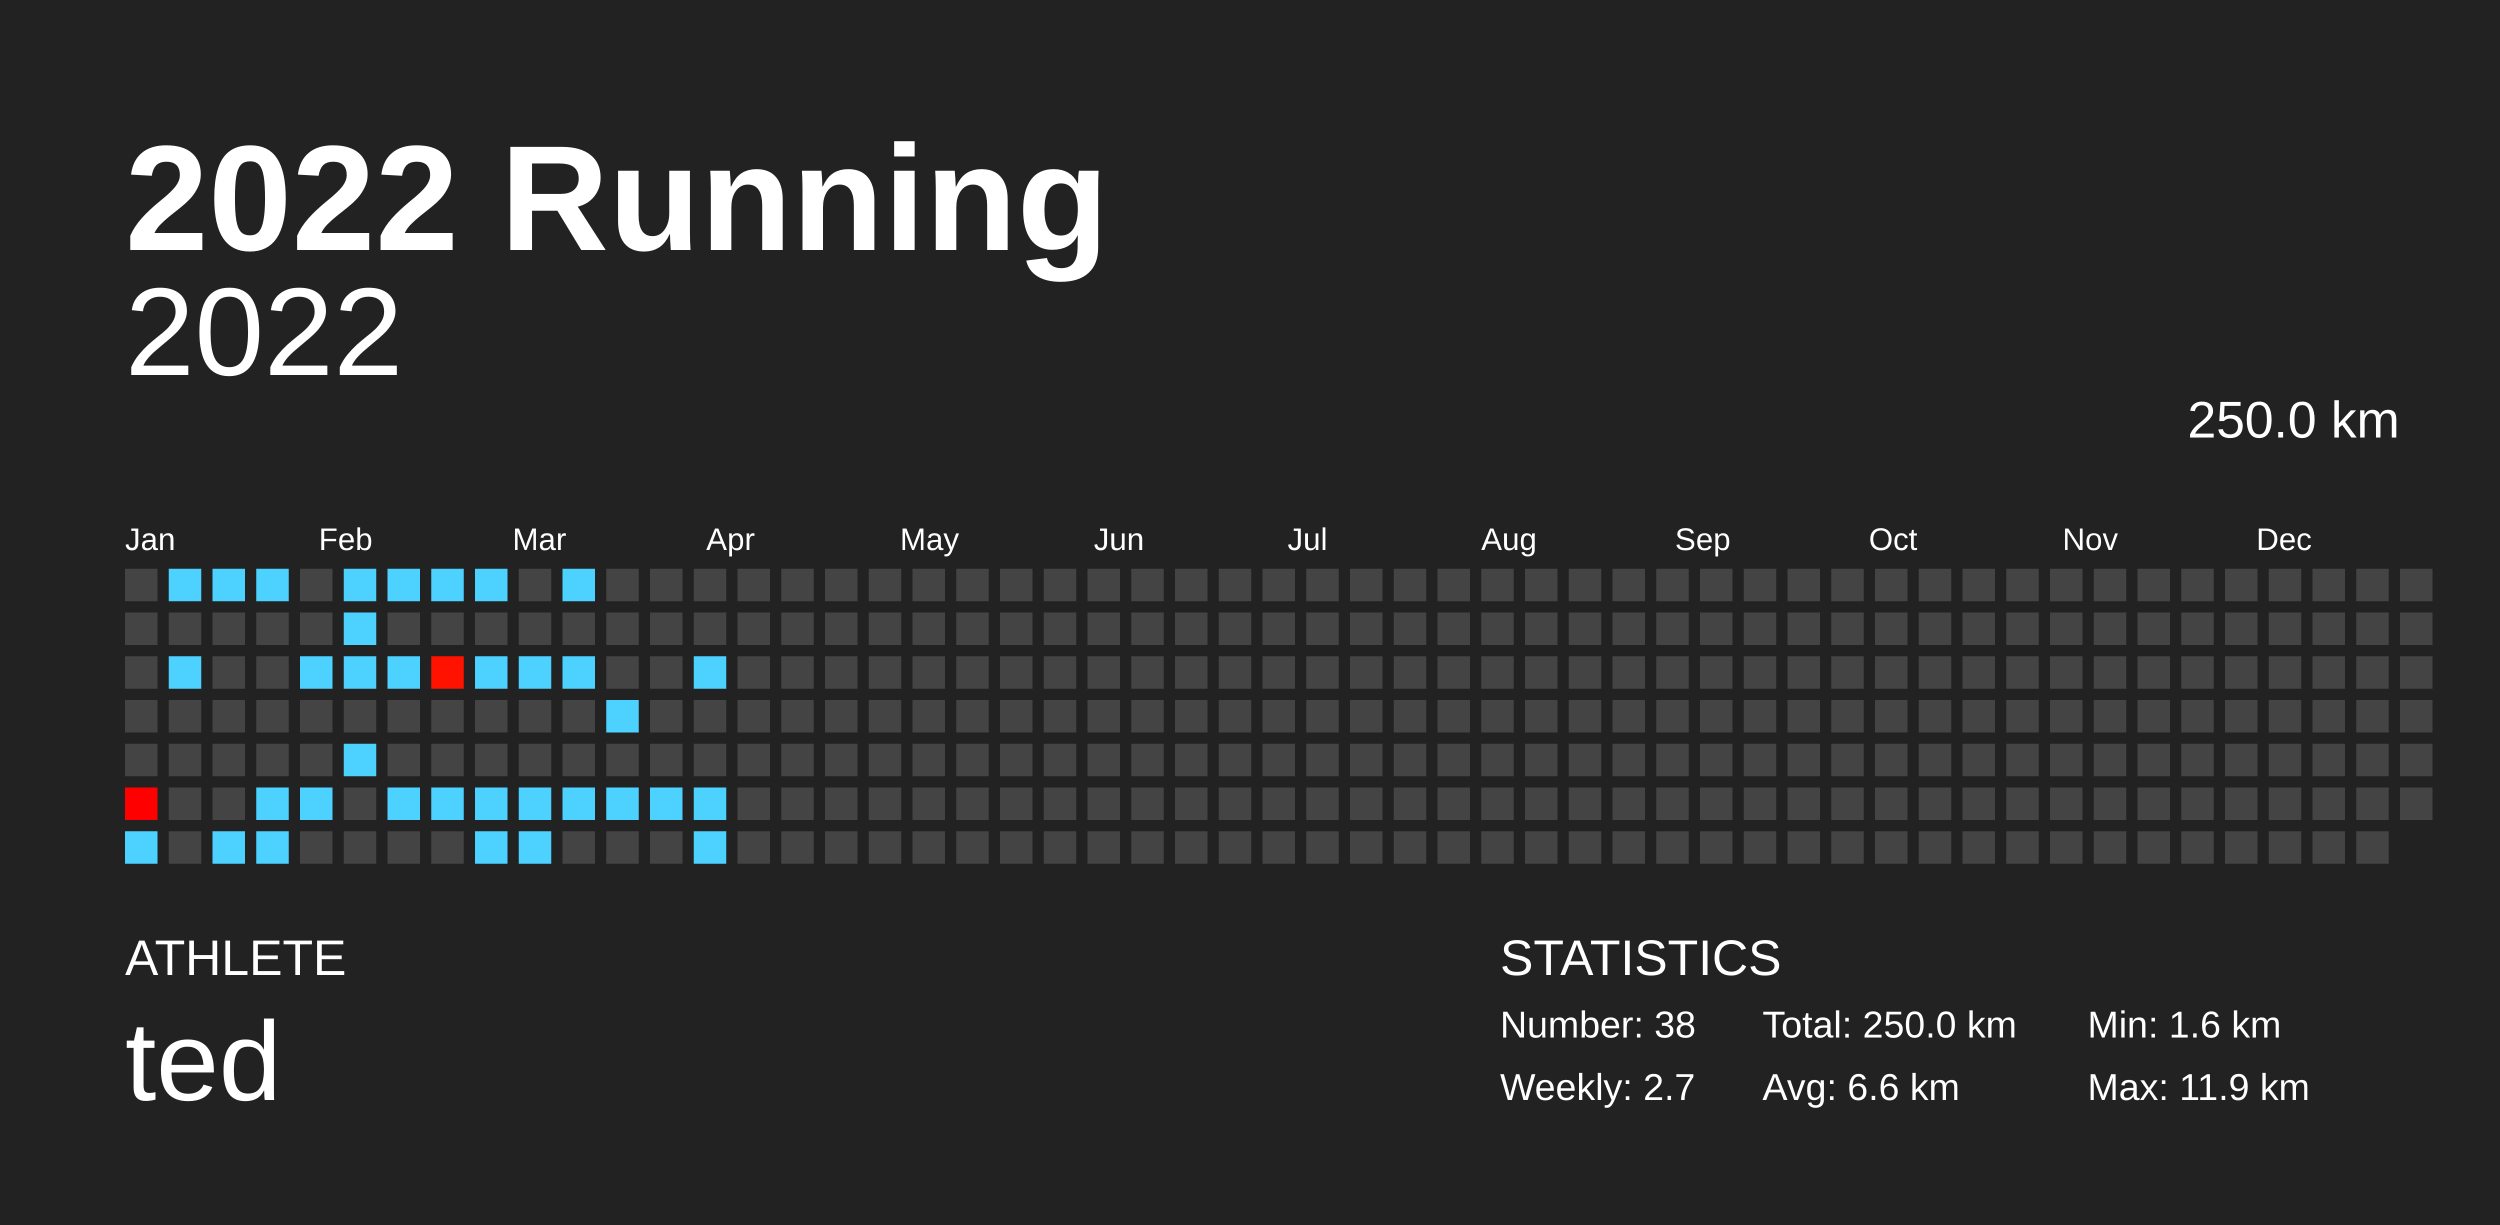
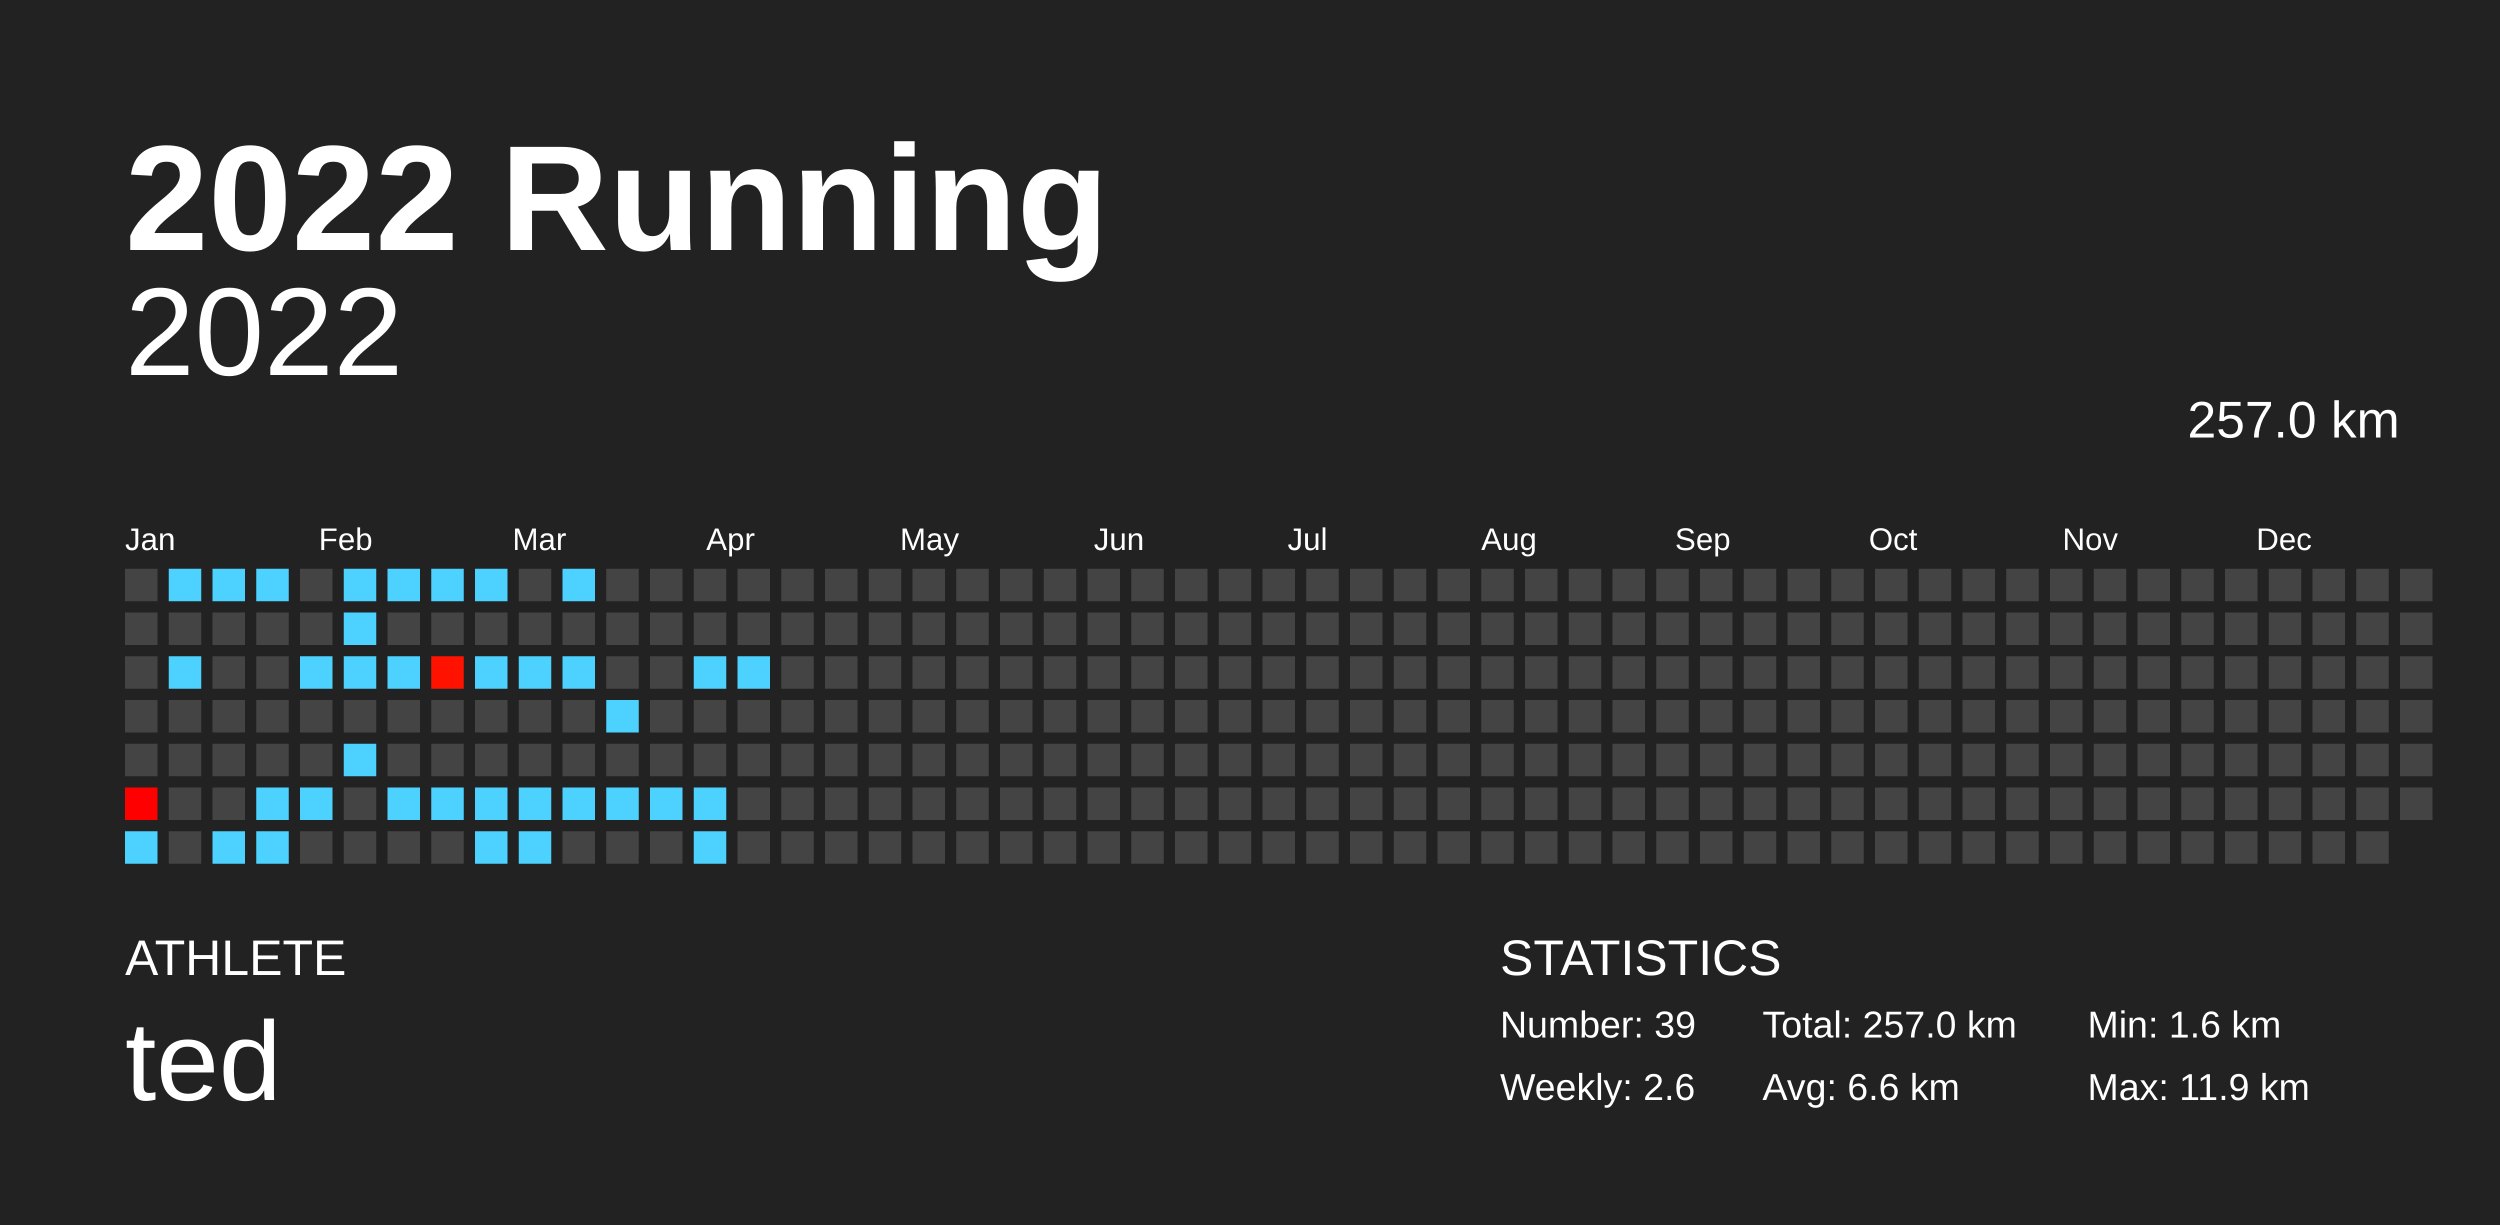
<svg xmlns="http://www.w3.org/2000/svg" baseProfile="full" height="98mm" version="1.1" viewBox="0,0,200,98" width="200mm">
  <defs />
  <rect fill="#222222" height="98" width="200" x="0" y="0" />
  <text fill="#FFFFFF" style="font-size:12px; font-family:Arial; font-weight:bold;" x="10" y="20">2022 Running</text>
  <text fill="#FFFFFF" style="font-size:4px; font-family:Arial" x="10" y="78">ATHLETE</text>
  <text fill="#FFFFFF" style="font-size:9px; font-family:Arial" x="10" y="88">ted</text>
  <text fill="#FFFFFF" style="font-size:4px; font-family:Arial" x="120" y="78">STATISTICS</text>
-   <text fill="#FFFFFF" style="font-size:3px; font-family:Arial" x="120" y="83">Number: 38</text>
-   <text fill="#FFFFFF" style="font-size:3px; font-family:Arial" x="120" y="88">Weekly: 2.7</text>
-   <text fill="#FFFFFF" style="font-size:3px; font-family:Arial" x="141" y="83">Total: 250.0 km</text>
+   <text fill="#FFFFFF" style="font-size:3px; font-family:Arial" x="120" y="83">Number: 39</text>
+   <text fill="#FFFFFF" style="font-size:3px; font-family:Arial" x="120" y="88">Weekly: 2.6</text>
+   <text fill="#FFFFFF" style="font-size:3px; font-family:Arial" x="141" y="83">Total: 257.0 km</text>
  <text fill="#FFFFFF" style="font-size:3px; font-family:Arial" x="141" y="88">Avg: 6.6 km</text>
  <text fill="#FFFFFF" style="font-size:3px; font-family:Arial" x="167" y="83">Min: 1.6 km</text>
  <text fill="#FFFFFF" style="font-size:3px; font-family:Arial" x="167" y="88">Max: 11.9 km</text>
  <text alignment-baseline="hanging" fill="#FFFFFF" style="font-size:10.0px; font-family:Arial;" x="10" y="30">2022</text>
-   <text alignment-baseline="hanging" fill="#FFFFFF" style="font-size:4.125px; font-family:Arial;" x="175" y="35">250.0 km</text>
+   <text alignment-baseline="hanging" fill="#FFFFFF" style="font-size:4.125px; font-family:Arial;" x="175" y="35">257.0 km</text>
  <text fill="#FFFFFF" style="font-size:2.5px; font-family:Arial" x="10.0" y="44">Jan</text>
  <text fill="#FFFFFF" style="font-size:2.5px; font-family:Arial" x="25.5" y="44">Feb</text>
  <text fill="#FFFFFF" style="font-size:2.5px; font-family:Arial" x="41.0" y="44">Mar</text>
  <text fill="#FFFFFF" style="font-size:2.5px; font-family:Arial" x="56.5" y="44">Apr</text>
  <text fill="#FFFFFF" style="font-size:2.5px; font-family:Arial" x="72.0" y="44">May</text>
  <text fill="#FFFFFF" style="font-size:2.5px; font-family:Arial" x="87.5" y="44">Jun</text>
  <text fill="#FFFFFF" style="font-size:2.5px; font-family:Arial" x="103.0" y="44">Jul</text>
  <text fill="#FFFFFF" style="font-size:2.5px; font-family:Arial" x="118.5" y="44">Aug</text>
  <text fill="#FFFFFF" style="font-size:2.5px; font-family:Arial" x="134.0" y="44">Sep</text>
  <text fill="#FFFFFF" style="font-size:2.5px; font-family:Arial" x="149.5" y="44">Oct</text>
  <text fill="#FFFFFF" style="font-size:2.5px; font-family:Arial" x="165.0" y="44">Nov</text>
  <text fill="#FFFFFF" style="font-size:2.5px; font-family:Arial" x="180.5" y="44">Dec</text>
  <rect fill="#444444" height="2.6" width="2.6" x="10.0" y="45.5" />
  <rect fill="#444444" height="2.6" width="2.6" x="10.0" y="49.0" />
  <rect fill="#444444" height="2.6" width="2.6" x="10.0" y="52.5" />
  <rect fill="#444444" height="2.6" width="2.6" x="10.0" y="56.0" />
  <rect fill="#444444" height="2.6" width="2.6" x="10.0" y="59.5" />
  <rect fill="#ff0000" height="2.6" width="2.6" x="10.0" y="63.0" />
  <rect fill="#4dd2ff" height="2.6" width="2.6" x="10.0" y="66.5" />
  <rect fill="#4dd2ff" height="2.6" width="2.6" x="13.5" y="45.5" />
  <rect fill="#444444" height="2.6" width="2.6" x="13.5" y="49.0" />
  <rect fill="#4dd2ff" height="2.6" width="2.6" x="13.5" y="52.5" />
  <rect fill="#444444" height="2.6" width="2.6" x="13.5" y="56.0" />
  <rect fill="#444444" height="2.6" width="2.6" x="13.5" y="59.5" />
  <rect fill="#444444" height="2.6" width="2.6" x="13.5" y="63.0" />
  <rect fill="#444444" height="2.6" width="2.6" x="13.5" y="66.5" />
  <rect fill="#4dd2ff" height="2.6" width="2.6" x="17.0" y="45.5" />
  <rect fill="#444444" height="2.6" width="2.6" x="17.0" y="49.0" />
  <rect fill="#444444" height="2.6" width="2.6" x="17.0" y="52.5" />
  <rect fill="#444444" height="2.6" width="2.6" x="17.0" y="56.0" />
  <rect fill="#444444" height="2.6" width="2.6" x="17.0" y="59.5" />
  <rect fill="#444444" height="2.6" width="2.6" x="17.0" y="63.0" />
  <rect fill="#4dd2ff" height="2.6" width="2.6" x="17.0" y="66.5" />
  <rect fill="#4dd2ff" height="2.6" width="2.6" x="20.5" y="45.5" />
  <rect fill="#444444" height="2.6" width="2.6" x="20.5" y="49.0" />
  <rect fill="#444444" height="2.6" width="2.6" x="20.5" y="52.5" />
  <rect fill="#444444" height="2.6" width="2.6" x="20.5" y="56.0" />
  <rect fill="#444444" height="2.6" width="2.6" x="20.5" y="59.5" />
  <rect fill="#4dd2ff" height="2.6" width="2.6" x="20.5" y="63.0" />
  <rect fill="#4dd2ff" height="2.6" width="2.6" x="20.5" y="66.5" />
  <rect fill="#444444" height="2.6" width="2.6" x="24.0" y="45.5" />
  <rect fill="#444444" height="2.6" width="2.6" x="24.0" y="49.0" />
  <rect fill="#4dd2ff" height="2.6" width="2.6" x="24.0" y="52.5" />
  <rect fill="#444444" height="2.6" width="2.6" x="24.0" y="56.0" />
  <rect fill="#444444" height="2.6" width="2.6" x="24.0" y="59.5" />
  <rect fill="#4dd2ff" height="2.6" width="2.6" x="24.0" y="63.0" />
  <rect fill="#444444" height="2.6" width="2.6" x="24.0" y="66.5" />
  <rect fill="#4dd2ff" height="2.6" width="2.6" x="27.5" y="45.5" />
  <rect fill="#4dd2ff" height="2.6" width="2.6" x="27.5" y="49.0" />
  <rect fill="#4dd2ff" height="2.6" width="2.6" x="27.5" y="52.5" />
  <rect fill="#444444" height="2.6" width="2.6" x="27.5" y="56.0" />
  <rect fill="#4dd2ff" height="2.6" width="2.6" x="27.5" y="59.5" />
  <rect fill="#444444" height="2.6" width="2.6" x="27.5" y="63.0" />
  <rect fill="#444444" height="2.6" width="2.6" x="27.5" y="66.5" />
  <rect fill="#4dd2ff" height="2.6" width="2.6" x="31.0" y="45.5" />
  <rect fill="#444444" height="2.6" width="2.6" x="31.0" y="49.0" />
  <rect fill="#4dd2ff" height="2.6" width="2.6" x="31.0" y="52.5" />
  <rect fill="#444444" height="2.6" width="2.6" x="31.0" y="56.0" />
  <rect fill="#444444" height="2.6" width="2.6" x="31.0" y="59.5" />
  <rect fill="#4dd2ff" height="2.6" width="2.6" x="31.0" y="63.0" />
  <rect fill="#444444" height="2.6" width="2.6" x="31.0" y="66.5" />
  <rect fill="#4dd2ff" height="2.6" width="2.6" x="34.5" y="45.5" />
  <rect fill="#444444" height="2.6" width="2.6" x="34.5" y="49.0" />
  <rect fill="#ff1300" height="2.6" width="2.6" x="34.5" y="52.5" />
  <rect fill="#444444" height="2.6" width="2.6" x="34.5" y="56.0" />
  <rect fill="#444444" height="2.6" width="2.6" x="34.5" y="59.5" />
  <rect fill="#4dd2ff" height="2.6" width="2.6" x="34.5" y="63.0" />
  <rect fill="#444444" height="2.6" width="2.6" x="34.5" y="66.5" />
  <rect fill="#4dd2ff" height="2.6" width="2.6" x="38.0" y="45.5" />
  <rect fill="#444444" height="2.6" width="2.6" x="38.0" y="49.0" />
  <rect fill="#4dd2ff" height="2.6" width="2.6" x="38.0" y="52.5" />
  <rect fill="#444444" height="2.6" width="2.6" x="38.0" y="56.0" />
  <rect fill="#444444" height="2.6" width="2.6" x="38.0" y="59.5" />
  <rect fill="#4dd2ff" height="2.6" width="2.6" x="38.0" y="63.0" />
  <rect fill="#4dd2ff" height="2.6" width="2.6" x="38.0" y="66.5" />
  <rect fill="#444444" height="2.6" width="2.6" x="41.5" y="45.5" />
  <rect fill="#444444" height="2.6" width="2.6" x="41.5" y="49.0" />
  <rect fill="#4dd2ff" height="2.6" width="2.6" x="41.5" y="52.5" />
  <rect fill="#444444" height="2.6" width="2.6" x="41.5" y="56.0" />
  <rect fill="#444444" height="2.6" width="2.6" x="41.5" y="59.5" />
  <rect fill="#4dd2ff" height="2.6" width="2.6" x="41.5" y="63.0" />
  <rect fill="#4dd2ff" height="2.6" width="2.6" x="41.5" y="66.5" />
  <rect fill="#4dd2ff" height="2.6" width="2.6" x="45.0" y="45.5" />
  <rect fill="#444444" height="2.6" width="2.6" x="45.0" y="49.0" />
  <rect fill="#4dd2ff" height="2.6" width="2.6" x="45.0" y="52.5" />
  <rect fill="#444444" height="2.6" width="2.6" x="45.0" y="56.0" />
  <rect fill="#444444" height="2.6" width="2.6" x="45.0" y="59.5" />
  <rect fill="#4dd2ff" height="2.6" width="2.6" x="45.0" y="63.0" />
  <rect fill="#444444" height="2.6" width="2.6" x="45.0" y="66.5" />
  <rect fill="#444444" height="2.6" width="2.6" x="48.5" y="45.5" />
  <rect fill="#444444" height="2.6" width="2.6" x="48.5" y="49.0" />
  <rect fill="#444444" height="2.6" width="2.6" x="48.5" y="52.5" />
  <rect fill="#4dd2ff" height="2.6" width="2.6" x="48.5" y="56.0" />
  <rect fill="#444444" height="2.6" width="2.6" x="48.5" y="59.5" />
  <rect fill="#4dd2ff" height="2.6" width="2.6" x="48.5" y="63.0" />
  <rect fill="#444444" height="2.6" width="2.6" x="48.5" y="66.5" />
  <rect fill="#444444" height="2.6" width="2.6" x="52.0" y="45.5" />
  <rect fill="#444444" height="2.6" width="2.6" x="52.0" y="49.0" />
  <rect fill="#444444" height="2.6" width="2.6" x="52.0" y="52.5" />
  <rect fill="#444444" height="2.6" width="2.6" x="52.0" y="56.0" />
  <rect fill="#444444" height="2.6" width="2.6" x="52.0" y="59.5" />
  <rect fill="#4dd2ff" height="2.6" width="2.6" x="52.0" y="63.0" />
  <rect fill="#444444" height="2.6" width="2.6" x="52.0" y="66.5" />
  <rect fill="#444444" height="2.6" width="2.6" x="55.5" y="45.5" />
  <rect fill="#444444" height="2.6" width="2.6" x="55.5" y="49.0" />
  <rect fill="#4dd2ff" height="2.6" width="2.6" x="55.5" y="52.5" />
  <rect fill="#444444" height="2.6" width="2.6" x="55.5" y="56.0" />
  <rect fill="#444444" height="2.6" width="2.6" x="55.5" y="59.5" />
  <rect fill="#4dd2ff" height="2.6" width="2.6" x="55.5" y="63.0" />
  <rect fill="#4dd2ff" height="2.6" width="2.6" x="55.5" y="66.5" />
  <rect fill="#444444" height="2.6" width="2.6" x="59.0" y="45.5" />
  <rect fill="#444444" height="2.6" width="2.6" x="59.0" y="49.0" />
-   <rect fill="#444444" height="2.6" width="2.6" x="59.0" y="52.5" />
+   <rect fill="#4dd2ff" height="2.6" width="2.6" x="59.0" y="52.5" />
  <rect fill="#444444" height="2.6" width="2.6" x="59.0" y="56.0" />
  <rect fill="#444444" height="2.6" width="2.6" x="59.0" y="59.5" />
  <rect fill="#444444" height="2.6" width="2.6" x="59.0" y="63.0" />
  <rect fill="#444444" height="2.6" width="2.6" x="59.0" y="66.5" />
  <rect fill="#444444" height="2.6" width="2.6" x="62.5" y="45.5" />
  <rect fill="#444444" height="2.6" width="2.6" x="62.5" y="49.0" />
  <rect fill="#444444" height="2.6" width="2.6" x="62.5" y="52.5" />
  <rect fill="#444444" height="2.6" width="2.6" x="62.5" y="56.0" />
  <rect fill="#444444" height="2.6" width="2.6" x="62.5" y="59.5" />
  <rect fill="#444444" height="2.6" width="2.6" x="62.5" y="63.0" />
  <rect fill="#444444" height="2.6" width="2.6" x="62.5" y="66.5" />
  <rect fill="#444444" height="2.6" width="2.6" x="66.0" y="45.5" />
  <rect fill="#444444" height="2.6" width="2.6" x="66.0" y="49.0" />
  <rect fill="#444444" height="2.6" width="2.6" x="66.0" y="52.5" />
  <rect fill="#444444" height="2.6" width="2.6" x="66.0" y="56.0" />
  <rect fill="#444444" height="2.6" width="2.6" x="66.0" y="59.5" />
  <rect fill="#444444" height="2.6" width="2.6" x="66.0" y="63.0" />
  <rect fill="#444444" height="2.6" width="2.6" x="66.0" y="66.5" />
  <rect fill="#444444" height="2.6" width="2.6" x="69.5" y="45.5" />
  <rect fill="#444444" height="2.6" width="2.6" x="69.5" y="49.0" />
  <rect fill="#444444" height="2.6" width="2.6" x="69.5" y="52.5" />
  <rect fill="#444444" height="2.6" width="2.6" x="69.5" y="56.0" />
  <rect fill="#444444" height="2.6" width="2.6" x="69.5" y="59.5" />
  <rect fill="#444444" height="2.6" width="2.6" x="69.5" y="63.0" />
  <rect fill="#444444" height="2.6" width="2.6" x="69.5" y="66.5" />
  <rect fill="#444444" height="2.6" width="2.6" x="73.0" y="45.5" />
  <rect fill="#444444" height="2.6" width="2.6" x="73.0" y="49.0" />
  <rect fill="#444444" height="2.6" width="2.6" x="73.0" y="52.5" />
  <rect fill="#444444" height="2.6" width="2.6" x="73.0" y="56.0" />
  <rect fill="#444444" height="2.6" width="2.6" x="73.0" y="59.5" />
  <rect fill="#444444" height="2.6" width="2.6" x="73.0" y="63.0" />
  <rect fill="#444444" height="2.6" width="2.6" x="73.0" y="66.5" />
  <rect fill="#444444" height="2.6" width="2.6" x="76.5" y="45.5" />
  <rect fill="#444444" height="2.6" width="2.6" x="76.5" y="49.0" />
  <rect fill="#444444" height="2.6" width="2.6" x="76.5" y="52.5" />
  <rect fill="#444444" height="2.6" width="2.6" x="76.5" y="56.0" />
  <rect fill="#444444" height="2.6" width="2.6" x="76.5" y="59.5" />
  <rect fill="#444444" height="2.6" width="2.6" x="76.5" y="63.0" />
  <rect fill="#444444" height="2.6" width="2.6" x="76.5" y="66.5" />
  <rect fill="#444444" height="2.6" width="2.6" x="80.0" y="45.5" />
  <rect fill="#444444" height="2.6" width="2.6" x="80.0" y="49.0" />
  <rect fill="#444444" height="2.6" width="2.6" x="80.0" y="52.5" />
  <rect fill="#444444" height="2.6" width="2.6" x="80.0" y="56.0" />
  <rect fill="#444444" height="2.6" width="2.6" x="80.0" y="59.5" />
  <rect fill="#444444" height="2.6" width="2.6" x="80.0" y="63.0" />
  <rect fill="#444444" height="2.6" width="2.6" x="80.0" y="66.5" />
  <rect fill="#444444" height="2.6" width="2.6" x="83.5" y="45.5" />
  <rect fill="#444444" height="2.6" width="2.6" x="83.5" y="49.0" />
  <rect fill="#444444" height="2.6" width="2.6" x="83.5" y="52.5" />
  <rect fill="#444444" height="2.6" width="2.6" x="83.5" y="56.0" />
  <rect fill="#444444" height="2.6" width="2.6" x="83.5" y="59.5" />
  <rect fill="#444444" height="2.6" width="2.6" x="83.5" y="63.0" />
  <rect fill="#444444" height="2.6" width="2.6" x="83.5" y="66.5" />
  <rect fill="#444444" height="2.6" width="2.6" x="87.0" y="45.5" />
  <rect fill="#444444" height="2.6" width="2.6" x="87.0" y="49.0" />
  <rect fill="#444444" height="2.6" width="2.6" x="87.0" y="52.5" />
  <rect fill="#444444" height="2.6" width="2.6" x="87.0" y="56.0" />
  <rect fill="#444444" height="2.6" width="2.6" x="87.0" y="59.5" />
  <rect fill="#444444" height="2.6" width="2.6" x="87.0" y="63.0" />
  <rect fill="#444444" height="2.6" width="2.6" x="87.0" y="66.5" />
  <rect fill="#444444" height="2.6" width="2.6" x="90.5" y="45.5" />
  <rect fill="#444444" height="2.6" width="2.6" x="90.5" y="49.0" />
  <rect fill="#444444" height="2.6" width="2.6" x="90.5" y="52.5" />
  <rect fill="#444444" height="2.6" width="2.6" x="90.5" y="56.0" />
  <rect fill="#444444" height="2.6" width="2.6" x="90.5" y="59.5" />
  <rect fill="#444444" height="2.6" width="2.6" x="90.5" y="63.0" />
  <rect fill="#444444" height="2.6" width="2.6" x="90.5" y="66.5" />
  <rect fill="#444444" height="2.6" width="2.6" x="94.0" y="45.5" />
  <rect fill="#444444" height="2.6" width="2.6" x="94.0" y="49.0" />
  <rect fill="#444444" height="2.6" width="2.6" x="94.0" y="52.5" />
  <rect fill="#444444" height="2.6" width="2.6" x="94.0" y="56.0" />
  <rect fill="#444444" height="2.6" width="2.6" x="94.0" y="59.5" />
  <rect fill="#444444" height="2.6" width="2.6" x="94.0" y="63.0" />
  <rect fill="#444444" height="2.6" width="2.6" x="94.0" y="66.5" />
  <rect fill="#444444" height="2.6" width="2.6" x="97.5" y="45.5" />
  <rect fill="#444444" height="2.6" width="2.6" x="97.5" y="49.0" />
  <rect fill="#444444" height="2.6" width="2.6" x="97.5" y="52.5" />
  <rect fill="#444444" height="2.6" width="2.6" x="97.5" y="56.0" />
  <rect fill="#444444" height="2.6" width="2.6" x="97.5" y="59.5" />
  <rect fill="#444444" height="2.6" width="2.6" x="97.5" y="63.0" />
  <rect fill="#444444" height="2.6" width="2.6" x="97.5" y="66.5" />
  <rect fill="#444444" height="2.6" width="2.6" x="101.0" y="45.5" />
  <rect fill="#444444" height="2.6" width="2.6" x="101.0" y="49.0" />
  <rect fill="#444444" height="2.6" width="2.6" x="101.0" y="52.5" />
  <rect fill="#444444" height="2.6" width="2.6" x="101.0" y="56.0" />
  <rect fill="#444444" height="2.6" width="2.6" x="101.0" y="59.5" />
  <rect fill="#444444" height="2.6" width="2.6" x="101.0" y="63.0" />
  <rect fill="#444444" height="2.6" width="2.6" x="101.0" y="66.5" />
  <rect fill="#444444" height="2.6" width="2.6" x="104.5" y="45.5" />
  <rect fill="#444444" height="2.6" width="2.6" x="104.5" y="49.0" />
  <rect fill="#444444" height="2.6" width="2.6" x="104.5" y="52.5" />
  <rect fill="#444444" height="2.6" width="2.6" x="104.5" y="56.0" />
  <rect fill="#444444" height="2.6" width="2.6" x="104.5" y="59.5" />
  <rect fill="#444444" height="2.6" width="2.6" x="104.5" y="63.0" />
  <rect fill="#444444" height="2.6" width="2.6" x="104.5" y="66.5" />
  <rect fill="#444444" height="2.6" width="2.6" x="108.0" y="45.5" />
  <rect fill="#444444" height="2.6" width="2.6" x="108.0" y="49.0" />
  <rect fill="#444444" height="2.6" width="2.6" x="108.0" y="52.5" />
  <rect fill="#444444" height="2.6" width="2.6" x="108.0" y="56.0" />
  <rect fill="#444444" height="2.6" width="2.6" x="108.0" y="59.5" />
  <rect fill="#444444" height="2.6" width="2.6" x="108.0" y="63.0" />
  <rect fill="#444444" height="2.6" width="2.6" x="108.0" y="66.5" />
  <rect fill="#444444" height="2.6" width="2.6" x="111.5" y="45.5" />
  <rect fill="#444444" height="2.6" width="2.6" x="111.5" y="49.0" />
  <rect fill="#444444" height="2.6" width="2.6" x="111.5" y="52.5" />
  <rect fill="#444444" height="2.6" width="2.6" x="111.5" y="56.0" />
  <rect fill="#444444" height="2.6" width="2.6" x="111.5" y="59.5" />
  <rect fill="#444444" height="2.6" width="2.6" x="111.5" y="63.0" />
  <rect fill="#444444" height="2.6" width="2.6" x="111.5" y="66.5" />
  <rect fill="#444444" height="2.6" width="2.6" x="115.0" y="45.5" />
  <rect fill="#444444" height="2.6" width="2.6" x="115.0" y="49.0" />
  <rect fill="#444444" height="2.6" width="2.6" x="115.0" y="52.5" />
  <rect fill="#444444" height="2.6" width="2.6" x="115.0" y="56.0" />
  <rect fill="#444444" height="2.6" width="2.6" x="115.0" y="59.5" />
  <rect fill="#444444" height="2.6" width="2.6" x="115.0" y="63.0" />
  <rect fill="#444444" height="2.6" width="2.6" x="115.0" y="66.5" />
  <rect fill="#444444" height="2.6" width="2.6" x="118.5" y="45.5" />
  <rect fill="#444444" height="2.6" width="2.6" x="118.5" y="49.0" />
  <rect fill="#444444" height="2.6" width="2.6" x="118.5" y="52.5" />
  <rect fill="#444444" height="2.6" width="2.6" x="118.5" y="56.0" />
  <rect fill="#444444" height="2.6" width="2.6" x="118.5" y="59.5" />
  <rect fill="#444444" height="2.6" width="2.6" x="118.5" y="63.0" />
  <rect fill="#444444" height="2.6" width="2.6" x="118.5" y="66.5" />
  <rect fill="#444444" height="2.6" width="2.6" x="122.0" y="45.5" />
  <rect fill="#444444" height="2.6" width="2.6" x="122.0" y="49.0" />
  <rect fill="#444444" height="2.6" width="2.6" x="122.0" y="52.5" />
  <rect fill="#444444" height="2.6" width="2.6" x="122.0" y="56.0" />
  <rect fill="#444444" height="2.6" width="2.6" x="122.0" y="59.5" />
  <rect fill="#444444" height="2.6" width="2.6" x="122.0" y="63.0" />
  <rect fill="#444444" height="2.6" width="2.6" x="122.0" y="66.5" />
  <rect fill="#444444" height="2.6" width="2.6" x="125.5" y="45.5" />
  <rect fill="#444444" height="2.6" width="2.6" x="125.5" y="49.0" />
  <rect fill="#444444" height="2.6" width="2.6" x="125.5" y="52.5" />
  <rect fill="#444444" height="2.6" width="2.6" x="125.5" y="56.0" />
  <rect fill="#444444" height="2.6" width="2.6" x="125.5" y="59.5" />
  <rect fill="#444444" height="2.6" width="2.6" x="125.5" y="63.0" />
  <rect fill="#444444" height="2.6" width="2.6" x="125.5" y="66.5" />
  <rect fill="#444444" height="2.6" width="2.6" x="129.0" y="45.5" />
  <rect fill="#444444" height="2.6" width="2.6" x="129.0" y="49.0" />
  <rect fill="#444444" height="2.6" width="2.6" x="129.0" y="52.5" />
  <rect fill="#444444" height="2.6" width="2.6" x="129.0" y="56.0" />
  <rect fill="#444444" height="2.6" width="2.6" x="129.0" y="59.5" />
  <rect fill="#444444" height="2.6" width="2.6" x="129.0" y="63.0" />
  <rect fill="#444444" height="2.6" width="2.6" x="129.0" y="66.5" />
  <rect fill="#444444" height="2.6" width="2.6" x="132.5" y="45.5" />
  <rect fill="#444444" height="2.6" width="2.6" x="132.5" y="49.0" />
  <rect fill="#444444" height="2.6" width="2.6" x="132.5" y="52.5" />
  <rect fill="#444444" height="2.6" width="2.6" x="132.5" y="56.0" />
  <rect fill="#444444" height="2.6" width="2.6" x="132.5" y="59.5" />
  <rect fill="#444444" height="2.6" width="2.6" x="132.5" y="63.0" />
  <rect fill="#444444" height="2.6" width="2.6" x="132.5" y="66.5" />
  <rect fill="#444444" height="2.6" width="2.6" x="136.0" y="45.5" />
  <rect fill="#444444" height="2.6" width="2.6" x="136.0" y="49.0" />
  <rect fill="#444444" height="2.6" width="2.6" x="136.0" y="52.5" />
  <rect fill="#444444" height="2.6" width="2.6" x="136.0" y="56.0" />
  <rect fill="#444444" height="2.6" width="2.6" x="136.0" y="59.5" />
  <rect fill="#444444" height="2.6" width="2.6" x="136.0" y="63.0" />
  <rect fill="#444444" height="2.6" width="2.6" x="136.0" y="66.5" />
  <rect fill="#444444" height="2.6" width="2.6" x="139.5" y="45.5" />
  <rect fill="#444444" height="2.6" width="2.6" x="139.5" y="49.0" />
  <rect fill="#444444" height="2.6" width="2.6" x="139.5" y="52.5" />
  <rect fill="#444444" height="2.6" width="2.6" x="139.5" y="56.0" />
  <rect fill="#444444" height="2.6" width="2.6" x="139.5" y="59.5" />
  <rect fill="#444444" height="2.6" width="2.6" x="139.5" y="63.0" />
  <rect fill="#444444" height="2.6" width="2.6" x="139.5" y="66.5" />
  <rect fill="#444444" height="2.6" width="2.6" x="143.0" y="45.5" />
  <rect fill="#444444" height="2.6" width="2.6" x="143.0" y="49.0" />
  <rect fill="#444444" height="2.6" width="2.6" x="143.0" y="52.5" />
  <rect fill="#444444" height="2.6" width="2.6" x="143.0" y="56.0" />
  <rect fill="#444444" height="2.6" width="2.6" x="143.0" y="59.5" />
  <rect fill="#444444" height="2.6" width="2.6" x="143.0" y="63.0" />
  <rect fill="#444444" height="2.6" width="2.6" x="143.0" y="66.5" />
  <rect fill="#444444" height="2.6" width="2.6" x="146.5" y="45.5" />
  <rect fill="#444444" height="2.6" width="2.6" x="146.5" y="49.0" />
  <rect fill="#444444" height="2.6" width="2.6" x="146.5" y="52.5" />
  <rect fill="#444444" height="2.6" width="2.6" x="146.5" y="56.0" />
  <rect fill="#444444" height="2.6" width="2.6" x="146.5" y="59.5" />
  <rect fill="#444444" height="2.6" width="2.6" x="146.5" y="63.0" />
  <rect fill="#444444" height="2.6" width="2.6" x="146.5" y="66.5" />
  <rect fill="#444444" height="2.6" width="2.6" x="150.0" y="45.5" />
  <rect fill="#444444" height="2.6" width="2.6" x="150.0" y="49.0" />
  <rect fill="#444444" height="2.6" width="2.6" x="150.0" y="52.5" />
  <rect fill="#444444" height="2.6" width="2.6" x="150.0" y="56.0" />
  <rect fill="#444444" height="2.6" width="2.6" x="150.0" y="59.5" />
  <rect fill="#444444" height="2.6" width="2.6" x="150.0" y="63.0" />
  <rect fill="#444444" height="2.6" width="2.6" x="150.0" y="66.5" />
  <rect fill="#444444" height="2.6" width="2.6" x="153.5" y="45.5" />
  <rect fill="#444444" height="2.6" width="2.6" x="153.5" y="49.0" />
  <rect fill="#444444" height="2.6" width="2.6" x="153.5" y="52.5" />
  <rect fill="#444444" height="2.6" width="2.6" x="153.5" y="56.0" />
  <rect fill="#444444" height="2.6" width="2.6" x="153.5" y="59.5" />
  <rect fill="#444444" height="2.6" width="2.6" x="153.5" y="63.0" />
  <rect fill="#444444" height="2.6" width="2.6" x="153.5" y="66.5" />
  <rect fill="#444444" height="2.6" width="2.6" x="157.0" y="45.5" />
  <rect fill="#444444" height="2.6" width="2.6" x="157.0" y="49.0" />
  <rect fill="#444444" height="2.6" width="2.6" x="157.0" y="52.5" />
  <rect fill="#444444" height="2.6" width="2.6" x="157.0" y="56.0" />
  <rect fill="#444444" height="2.6" width="2.6" x="157.0" y="59.5" />
  <rect fill="#444444" height="2.6" width="2.6" x="157.0" y="63.0" />
  <rect fill="#444444" height="2.6" width="2.6" x="157.0" y="66.5" />
  <rect fill="#444444" height="2.6" width="2.6" x="160.5" y="45.5" />
  <rect fill="#444444" height="2.6" width="2.6" x="160.5" y="49.0" />
  <rect fill="#444444" height="2.6" width="2.6" x="160.5" y="52.5" />
  <rect fill="#444444" height="2.6" width="2.6" x="160.5" y="56.0" />
  <rect fill="#444444" height="2.6" width="2.6" x="160.5" y="59.5" />
  <rect fill="#444444" height="2.6" width="2.6" x="160.5" y="63.0" />
  <rect fill="#444444" height="2.6" width="2.6" x="160.5" y="66.5" />
  <rect fill="#444444" height="2.6" width="2.6" x="164.0" y="45.5" />
  <rect fill="#444444" height="2.6" width="2.6" x="164.0" y="49.0" />
  <rect fill="#444444" height="2.6" width="2.6" x="164.0" y="52.5" />
  <rect fill="#444444" height="2.6" width="2.6" x="164.0" y="56.0" />
  <rect fill="#444444" height="2.6" width="2.6" x="164.0" y="59.5" />
  <rect fill="#444444" height="2.6" width="2.6" x="164.0" y="63.0" />
  <rect fill="#444444" height="2.6" width="2.6" x="164.0" y="66.5" />
  <rect fill="#444444" height="2.6" width="2.6" x="167.5" y="45.5" />
  <rect fill="#444444" height="2.6" width="2.6" x="167.5" y="49.0" />
  <rect fill="#444444" height="2.6" width="2.6" x="167.5" y="52.5" />
  <rect fill="#444444" height="2.6" width="2.6" x="167.5" y="56.0" />
  <rect fill="#444444" height="2.6" width="2.6" x="167.5" y="59.5" />
  <rect fill="#444444" height="2.6" width="2.6" x="167.5" y="63.0" />
  <rect fill="#444444" height="2.6" width="2.6" x="167.5" y="66.5" />
  <rect fill="#444444" height="2.6" width="2.6" x="171.0" y="45.5" />
  <rect fill="#444444" height="2.6" width="2.6" x="171.0" y="49.0" />
  <rect fill="#444444" height="2.6" width="2.6" x="171.0" y="52.5" />
  <rect fill="#444444" height="2.6" width="2.6" x="171.0" y="56.0" />
  <rect fill="#444444" height="2.6" width="2.6" x="171.0" y="59.5" />
  <rect fill="#444444" height="2.6" width="2.6" x="171.0" y="63.0" />
  <rect fill="#444444" height="2.6" width="2.6" x="171.0" y="66.5" />
  <rect fill="#444444" height="2.6" width="2.6" x="174.5" y="45.5" />
  <rect fill="#444444" height="2.6" width="2.6" x="174.5" y="49.0" />
  <rect fill="#444444" height="2.6" width="2.6" x="174.5" y="52.5" />
  <rect fill="#444444" height="2.6" width="2.6" x="174.5" y="56.0" />
  <rect fill="#444444" height="2.6" width="2.6" x="174.5" y="59.5" />
  <rect fill="#444444" height="2.6" width="2.6" x="174.5" y="63.0" />
  <rect fill="#444444" height="2.6" width="2.6" x="174.5" y="66.5" />
  <rect fill="#444444" height="2.6" width="2.6" x="178.0" y="45.5" />
  <rect fill="#444444" height="2.6" width="2.6" x="178.0" y="49.0" />
  <rect fill="#444444" height="2.6" width="2.6" x="178.0" y="52.5" />
  <rect fill="#444444" height="2.6" width="2.6" x="178.0" y="56.0" />
  <rect fill="#444444" height="2.6" width="2.6" x="178.0" y="59.5" />
  <rect fill="#444444" height="2.6" width="2.6" x="178.0" y="63.0" />
  <rect fill="#444444" height="2.6" width="2.6" x="178.0" y="66.5" />
  <rect fill="#444444" height="2.6" width="2.6" x="181.5" y="45.5" />
  <rect fill="#444444" height="2.6" width="2.6" x="181.5" y="49.0" />
  <rect fill="#444444" height="2.6" width="2.6" x="181.5" y="52.5" />
  <rect fill="#444444" height="2.6" width="2.6" x="181.5" y="56.0" />
  <rect fill="#444444" height="2.6" width="2.6" x="181.5" y="59.5" />
  <rect fill="#444444" height="2.6" width="2.6" x="181.5" y="63.0" />
  <rect fill="#444444" height="2.6" width="2.6" x="181.5" y="66.5" />
  <rect fill="#444444" height="2.6" width="2.6" x="185.0" y="45.5" />
  <rect fill="#444444" height="2.6" width="2.6" x="185.0" y="49.0" />
  <rect fill="#444444" height="2.6" width="2.6" x="185.0" y="52.5" />
  <rect fill="#444444" height="2.6" width="2.6" x="185.0" y="56.0" />
  <rect fill="#444444" height="2.6" width="2.6" x="185.0" y="59.5" />
  <rect fill="#444444" height="2.6" width="2.6" x="185.0" y="63.0" />
  <rect fill="#444444" height="2.6" width="2.6" x="185.0" y="66.5" />
  <rect fill="#444444" height="2.6" width="2.6" x="188.5" y="45.5" />
  <rect fill="#444444" height="2.6" width="2.6" x="188.5" y="49.0" />
  <rect fill="#444444" height="2.6" width="2.6" x="188.5" y="52.5" />
  <rect fill="#444444" height="2.6" width="2.6" x="188.5" y="56.0" />
  <rect fill="#444444" height="2.6" width="2.6" x="188.5" y="59.5" />
  <rect fill="#444444" height="2.6" width="2.6" x="188.5" y="63.0" />
  <rect fill="#444444" height="2.6" width="2.6" x="188.5" y="66.5" />
  <rect fill="#444444" height="2.6" width="2.6" x="192.0" y="45.5" />
  <rect fill="#444444" height="2.6" width="2.6" x="192.0" y="49.0" />
  <rect fill="#444444" height="2.6" width="2.6" x="192.0" y="52.5" />
  <rect fill="#444444" height="2.6" width="2.6" x="192.0" y="56.0" />
  <rect fill="#444444" height="2.6" width="2.6" x="192.0" y="59.5" />
  <rect fill="#444444" height="2.6" width="2.6" x="192.0" y="63.0" />
</svg>
